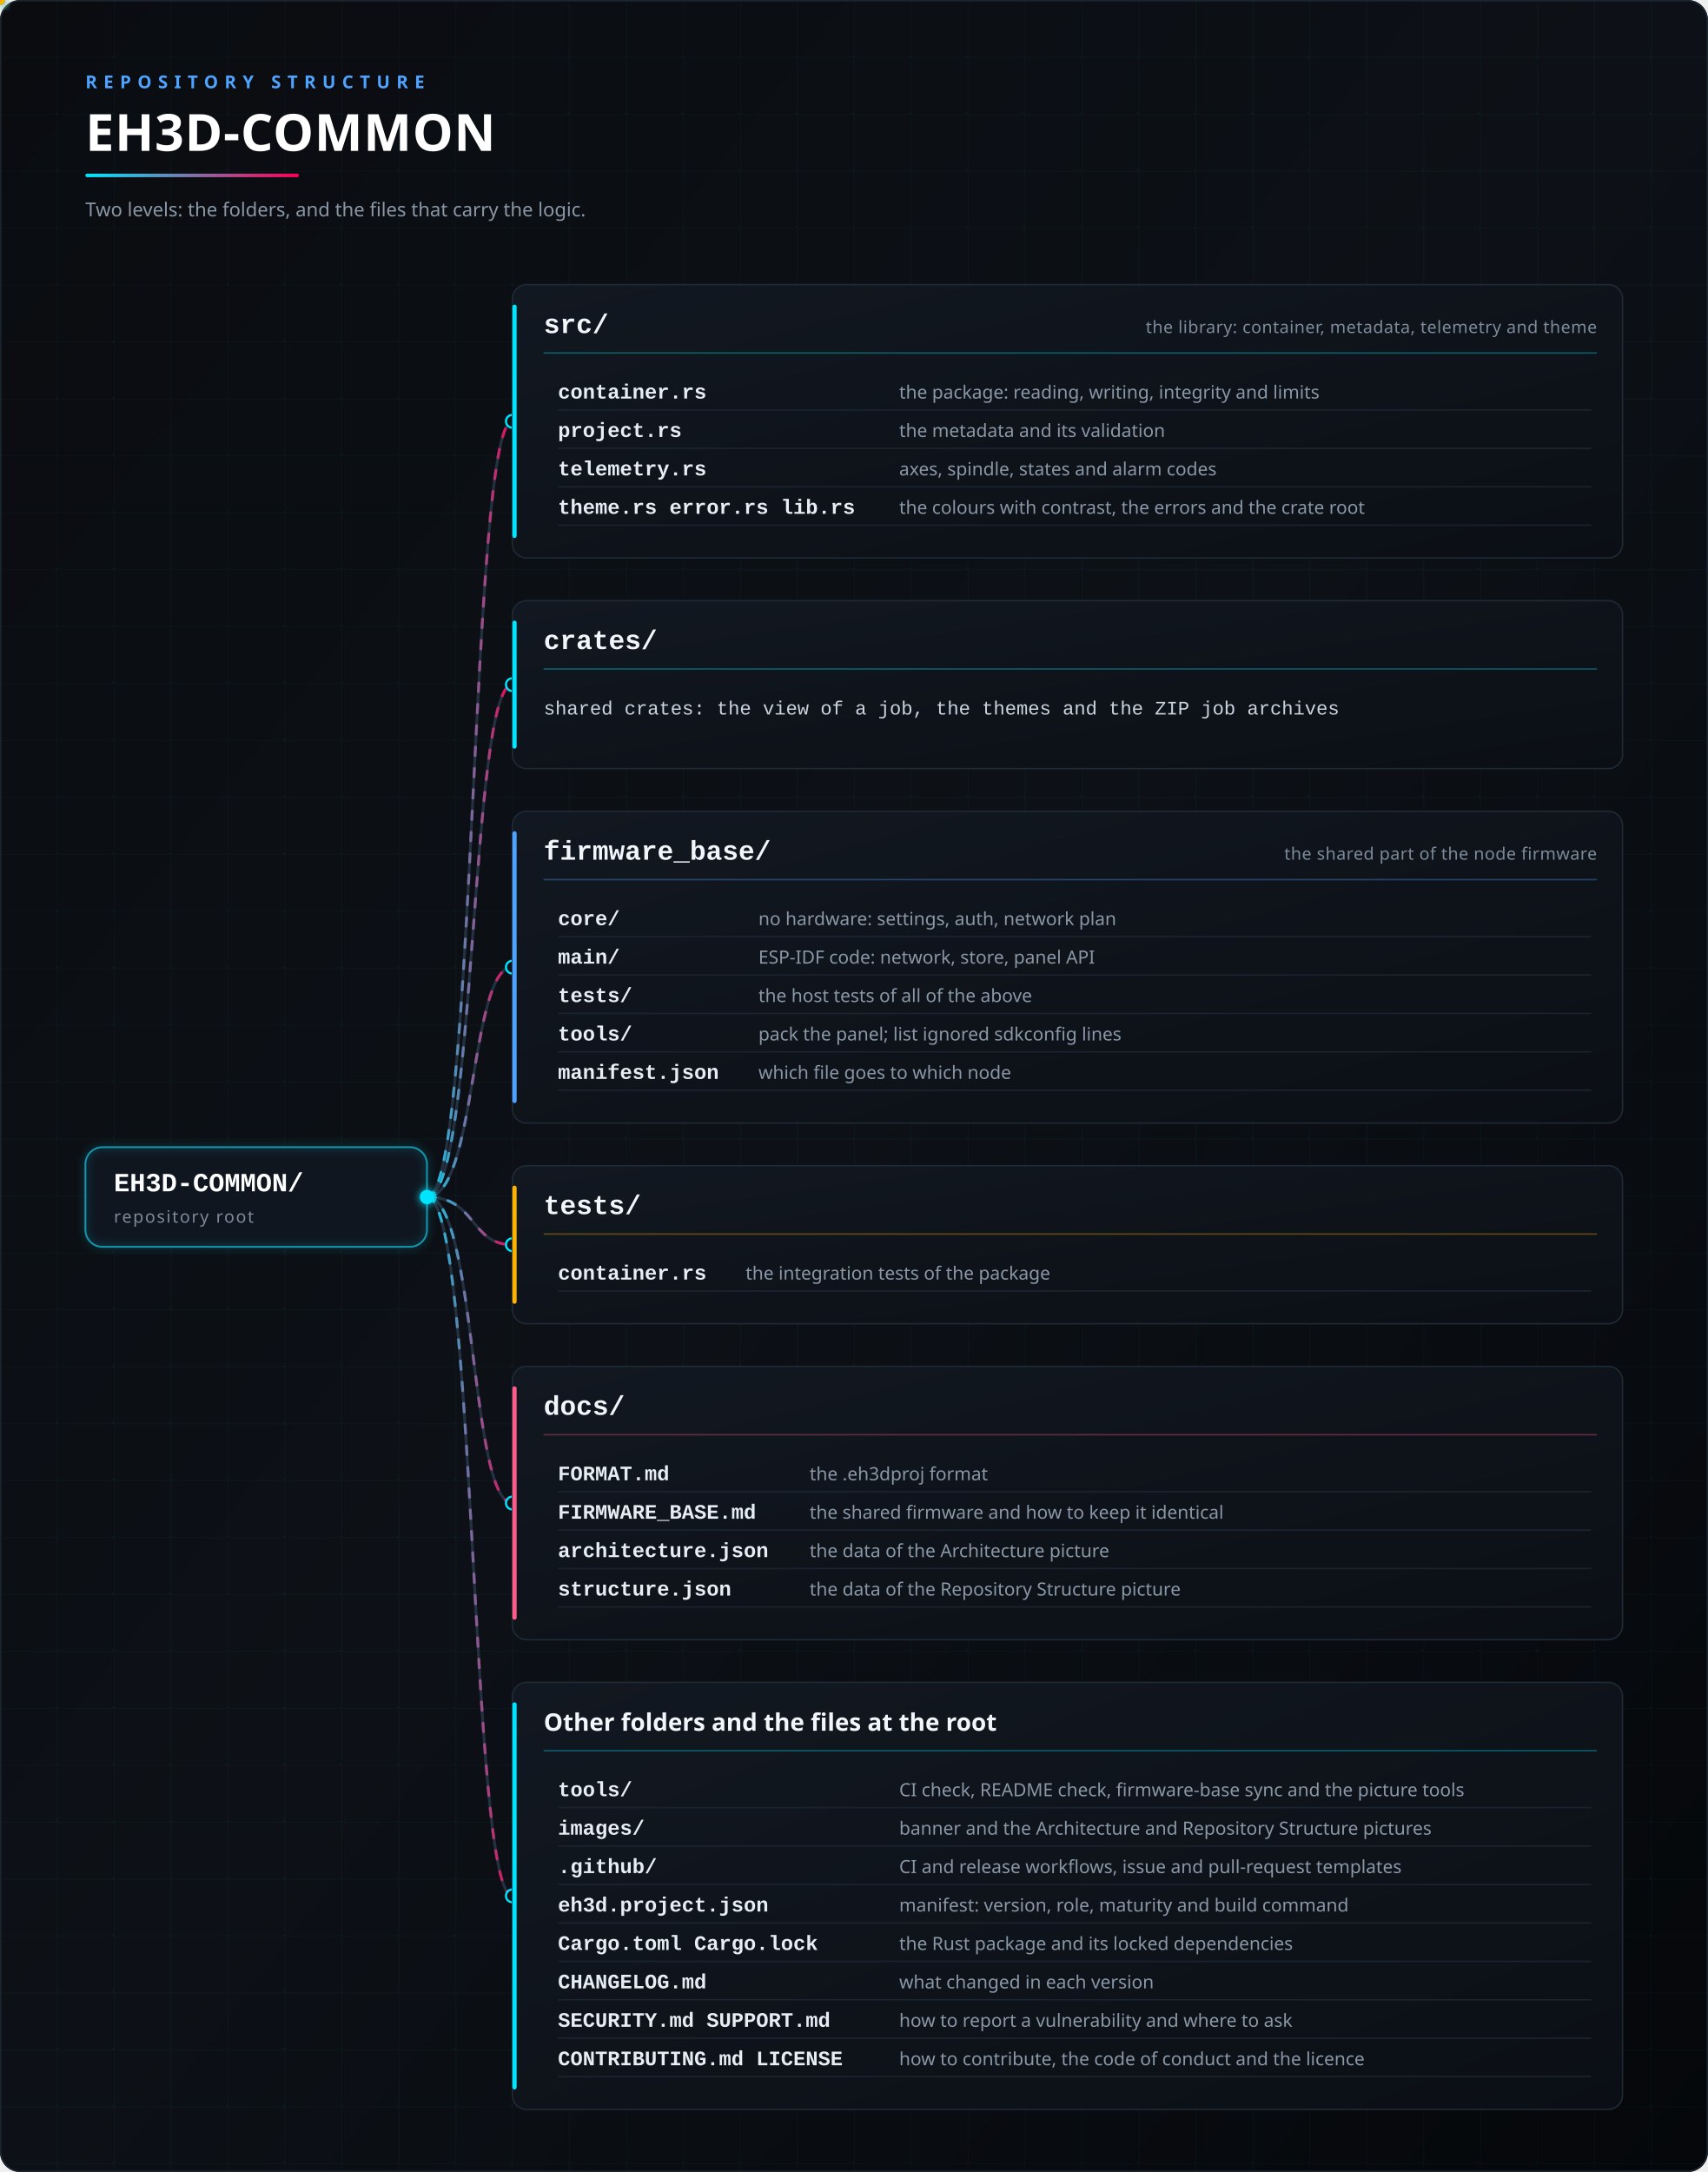
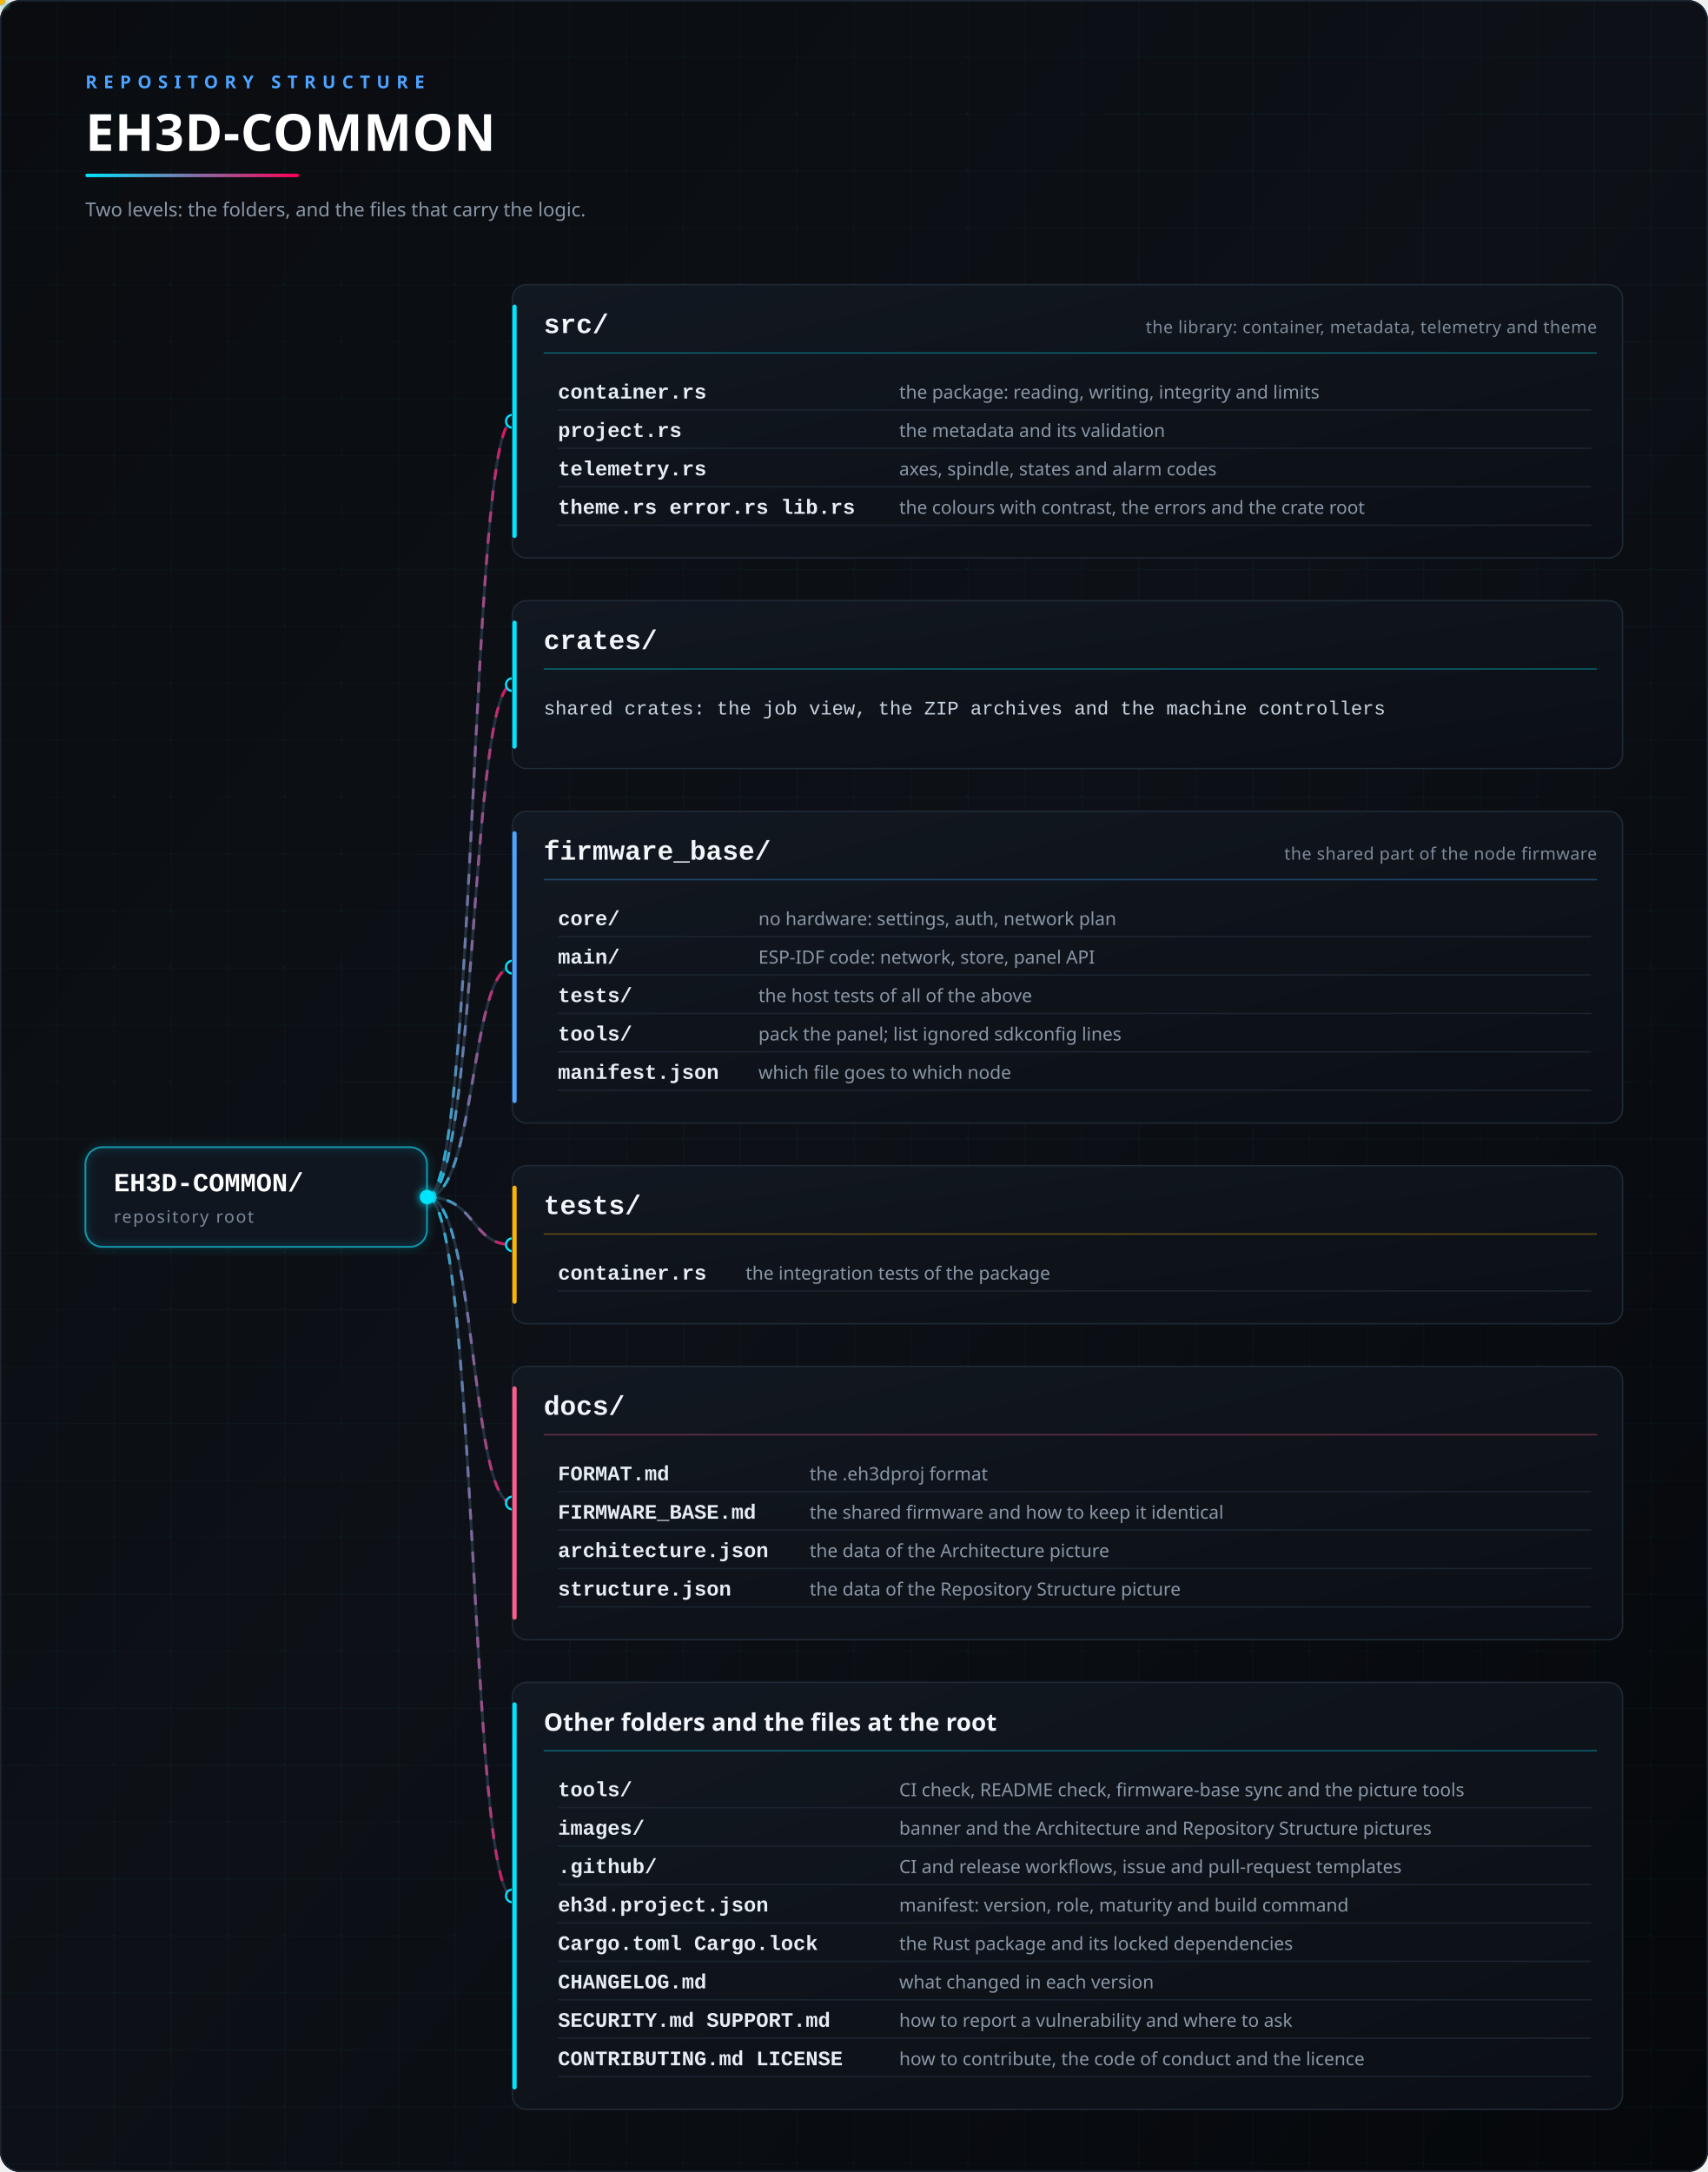
<svg xmlns="http://www.w3.org/2000/svg" viewBox="0 0 1200 1526" width="100%" role="img" aria-labelledby="t d">
  <defs>
    <linearGradient id="bg" x1="0" y1="0" x2="1" y2="1">
      <stop offset="0" stop-color="#0A0C10" />
      <stop offset="0.5" stop-color="#0D1117" />
      <stop offset="1" stop-color="#05070A" />
    </linearGradient>
    <linearGradient id="card" x1="0" y1="0" x2="1" y2="1">
      <stop offset="0" stop-color="#121821" />
      <stop offset="1" stop-color="#0B0F15" />
    </linearGradient>
    <linearGradient id="line" x1="0" y1="0" x2="1" y2="0">
      <stop offset="0" stop-color="#00E5FF" />
      <stop offset="1" stop-color="#FF0055" />
    </linearGradient>
    <filter id="glow" x="-50%" y="-50%" width="200%" height="200%">
      <feGaussianBlur stdDeviation="3" result="b" />
      <feMerge>
        <feMergeNode in="b" />
        <feMergeNode in="SourceGraphic" />
      </feMerge>
    </filter>
    <pattern id="grid" width="40" height="40" patternUnits="userSpaceOnUse">
      <path d="M40 0H0V40" fill="none" stroke="#00E5FF" stroke-opacity="0.035" />
      <circle cx="40" cy="40" r="1" fill="#00E5FF" fill-opacity="0.09" />
    </pattern>
  </defs>
  <rect width="1200" height="1526" rx="14" fill="url(#bg)" />
  <rect width="1200" height="1526" rx="14" fill="url(#grid)" />
  <rect x="0.5" y="0.5" width="1199" height="1525" rx="14" fill="none" stroke="#1B2530" />
  <text x="60" y="62" font-family="'Segoe UI','Noto Sans','Noto Sans CJK SC','Microsoft YaHei','Yu Gothic','Helvetica Neue',Helvetica,Arial,sans-serif" font-size="12.5" font-weight="600" fill="#4DA3FF" text-anchor="start" letter-spacing="4.5">REPOSITORY STRUCTURE</text>
  <text x="60" y="106" font-family="'Segoe UI','Noto Sans','Noto Sans CJK SC','Microsoft YaHei','Yu Gothic','Helvetica Neue',Helvetica,Arial,sans-serif" font-size="36" font-weight="700" fill="#FFFFFF" text-anchor="start" letter-spacing="0.5">EH3D-COMMON</text>
  <rect x="60" y="122" width="150" height="2.5" rx="1.25" fill="url(#line)">
    <animate attributeName="width" values="40;150;150" keyTimes="0;0.4;1" dur="3s" repeatCount="indefinite" />
  </rect>
  <text x="60" y="152" font-family="'Segoe UI','Noto Sans','Noto Sans CJK SC','Microsoft YaHei','Yu Gothic','Helvetica Neue',Helvetica,Arial,sans-serif" font-size="13.5" font-weight="400" fill="#8A97A6" text-anchor="start">Two levels: the folders, and the files that carry the logic.</text>
  <path id="c0" d="M300,841 C335,841 330,296 360,296" fill="none" stroke="#243140" stroke-width="2" />
  <path d="M300,841 C335,841 330,296 360,296" fill="none" stroke="url(#line)" stroke-width="2" stroke-linecap="round" stroke-dasharray="6 9" opacity="0.9">
    <animate attributeName="stroke-dashoffset" from="0" to="-30" dur="1.6s" repeatCount="indefinite" />
  </path>
  <circle cx="360" cy="296" r="4.5" fill="#0D1117" stroke="#00E5FF" stroke-width="1.5" />
  <path id="c1" d="M300,841 C335,841 330,481 360,481" fill="none" stroke="#243140" stroke-width="2" />
  <path d="M300,841 C335,841 330,481 360,481" fill="none" stroke="url(#line)" stroke-width="2" stroke-linecap="round" stroke-dasharray="6 9" opacity="0.9">
    <animate attributeName="stroke-dashoffset" from="0" to="-30" dur="1.6s" repeatCount="indefinite" />
  </path>
  <circle cx="360" cy="481" r="4.5" fill="#0D1117" stroke="#00E5FF" stroke-width="1.5" />
  <path id="c2" d="M300,841 C335,841 330,679.5 360,679.5" fill="none" stroke="#243140" stroke-width="2" />
  <path d="M300,841 C335,841 330,679.5 360,679.5" fill="none" stroke="url(#line)" stroke-width="2" stroke-linecap="round" stroke-dasharray="6 9" opacity="0.9">
    <animate attributeName="stroke-dashoffset" from="0" to="-30" dur="1.6s" repeatCount="indefinite" />
  </path>
  <circle cx="360" cy="679.5" r="4.5" fill="#0D1117" stroke="#00E5FF" stroke-width="1.5" />
  <path id="c3" d="M300,841 C335,841 330,874.5 360,874.5" fill="none" stroke="#243140" stroke-width="2" />
  <path d="M300,841 C335,841 330,874.5 360,874.5" fill="none" stroke="url(#line)" stroke-width="2" stroke-linecap="round" stroke-dasharray="6 9" opacity="0.9">
    <animate attributeName="stroke-dashoffset" from="0" to="-30" dur="1.6s" repeatCount="indefinite" />
  </path>
  <circle cx="360" cy="874.5" r="4.5" fill="#0D1117" stroke="#00E5FF" stroke-width="1.5" />
  <path id="c4" d="M300,841 C335,841 330,1056 360,1056" fill="none" stroke="#243140" stroke-width="2" />
  <path d="M300,841 C335,841 330,1056 360,1056" fill="none" stroke="url(#line)" stroke-width="2" stroke-linecap="round" stroke-dasharray="6 9" opacity="0.9">
    <animate attributeName="stroke-dashoffset" from="0" to="-30" dur="1.6s" repeatCount="indefinite" />
  </path>
  <circle cx="360" cy="1056" r="4.5" fill="#0D1117" stroke="#00E5FF" stroke-width="1.5" />
  <path id="c5" d="M300,841 C335,841 330,1332 360,1332" fill="none" stroke="#243140" stroke-width="2" />
  <path d="M300,841 C335,841 330,1332 360,1332" fill="none" stroke="url(#line)" stroke-width="2" stroke-linecap="round" stroke-dasharray="6 9" opacity="0.9">
    <animate attributeName="stroke-dashoffset" from="0" to="-30" dur="1.6s" repeatCount="indefinite" />
  </path>
  <circle cx="360" cy="1332" r="4.5" fill="#0D1117" stroke="#00E5FF" stroke-width="1.5" />
  <circle r="3.5" fill="#00E5FF" filter="url(#glow)">
    <animateMotion dur="3.4s" repeatCount="indefinite">
      <mpath href="#c0" />
    </animateMotion>
  </circle>
  <circle r="3.5" fill="#4DA3FF" filter="url(#glow)">
    <animateMotion dur="4.2s" repeatCount="indefinite">
      <mpath href="#c1" />
    </animateMotion>
  </circle>
  <circle r="3.5" fill="#FFB300" filter="url(#glow)">
    <animateMotion dur="5.0s" repeatCount="indefinite">
      <mpath href="#c2" />
    </animateMotion>
  </circle>
  <circle r="3.5" fill="#00E5FF" filter="url(#glow)">
    <animateMotion dur="5.8s" repeatCount="indefinite">
      <mpath href="#c3" />
    </animateMotion>
  </circle>
  <circle r="3.5" fill="#4DA3FF" filter="url(#glow)">
    <animateMotion dur="6.6s" repeatCount="indefinite">
      <mpath href="#c4" />
    </animateMotion>
  </circle>
  <circle r="3.5" fill="#FFB300" filter="url(#glow)">
    <animateMotion dur="7.4s" repeatCount="indefinite">
      <mpath href="#c5" />
    </animateMotion>
  </circle>
  <rect x="60" y="806" width="240" height="70" rx="12" fill="#0F1620" stroke="#2A3A4C" stroke-width="1.2" />
  <rect x="60" y="806" width="240" height="70" rx="12" fill="none" stroke="#00E5FF" stroke-opacity="0.5" stroke-width="1.2" filter="url(#glow)">
    <animate attributeName="stroke-opacity" values="0.15;0.6;0.15" dur="3.6s" repeatCount="indefinite" />
  </rect>
  <text x="80" y="837" font-family="'JetBrains Mono','Cascadia Code','SFMono-Regular',Consolas,'Liberation Mono',monospace" font-size="18.5" font-weight="700" fill="#FFFFFF" text-anchor="start">EH3D-COMMON/</text>
  <text x="80" y="859" font-family="'Segoe UI','Noto Sans','Noto Sans CJK SC','Microsoft YaHei','Yu Gothic','Helvetica Neue',Helvetica,Arial,sans-serif" font-size="12" font-weight="400" fill="#7D8A99" text-anchor="start" letter-spacing="1">repository root</text>
  <circle cx="300" cy="841" r="5" fill="#00E5FF" filter="url(#glow)" />
  <rect x="360" y="200" width="780" height="192" rx="10" fill="url(#card)" stroke="#1E2A36" stroke-width="1" />
  <rect x="360" y="214" width="3" height="164" rx="1.5" fill="#00E5FF">
    <animate attributeName="opacity" values="0.55;1;0.55" dur="4s" begin="0s" repeatCount="indefinite" />
  </rect>
  <text x="382" y="234" font-family="'JetBrains Mono','Cascadia Code','SFMono-Regular',Consolas,'Liberation Mono',monospace" font-size="19" font-weight="700" fill="#F2F6FA" text-anchor="start">src/</text>
  <text x="1122" y="234" font-family="'Segoe UI','Noto Sans','Noto Sans CJK SC','Microsoft YaHei','Yu Gothic','Helvetica Neue',Helvetica,Arial,sans-serif" font-size="12" font-weight="400" fill="#7D8A99" text-anchor="end" letter-spacing="0.3">the library: container, metadata, telemetry and theme</text>
  <line x1="382" y1="248" x2="1122" y2="248" stroke="#00E5FF" stroke-opacity="0.35" stroke-width="1" />
  <text x="392" y="280" font-family="'JetBrains Mono','Cascadia Code','SFMono-Regular',Consolas,'Liberation Mono',monospace" font-size="14.5" font-weight="600" fill="#E6EDF3" text-anchor="start">container.rs</text>
  <text x="631.76" y="280" font-family="'Segoe UI','Noto Sans','Noto Sans CJK SC','Microsoft YaHei','Yu Gothic','Helvetica Neue',Helvetica,Arial,sans-serif" font-size="12.8" font-weight="400" fill="#8A97A6" text-anchor="start">the package: reading, writing, integrity and limits</text>
  <line x1="392" y1="288" x2="1118" y2="288" stroke="#1A2430" stroke-width="1" />
  <text x="392" y="307" font-family="'JetBrains Mono','Cascadia Code','SFMono-Regular',Consolas,'Liberation Mono',monospace" font-size="14.5" font-weight="600" fill="#E6EDF3" text-anchor="start">project.rs</text>
  <text x="631.76" y="307" font-family="'Segoe UI','Noto Sans','Noto Sans CJK SC','Microsoft YaHei','Yu Gothic','Helvetica Neue',Helvetica,Arial,sans-serif" font-size="12.8" font-weight="400" fill="#8A97A6" text-anchor="start">the metadata and its validation</text>
  <line x1="392" y1="315" x2="1118" y2="315" stroke="#1A2430" stroke-width="1" />
  <text x="392" y="334" font-family="'JetBrains Mono','Cascadia Code','SFMono-Regular',Consolas,'Liberation Mono',monospace" font-size="14.5" font-weight="600" fill="#E6EDF3" text-anchor="start">telemetry.rs</text>
  <text x="631.76" y="334" font-family="'Segoe UI','Noto Sans','Noto Sans CJK SC','Microsoft YaHei','Yu Gothic','Helvetica Neue',Helvetica,Arial,sans-serif" font-size="12.8" font-weight="400" fill="#8A97A6" text-anchor="start">axes, spindle, states and alarm codes</text>
  <line x1="392" y1="342" x2="1118" y2="342" stroke="#1A2430" stroke-width="1" />
  <text x="392" y="361" font-family="'JetBrains Mono','Cascadia Code','SFMono-Regular',Consolas,'Liberation Mono',monospace" font-size="14.5" font-weight="600" fill="#E6EDF3" text-anchor="start">theme.rs error.rs lib.rs</text>
  <text x="631.76" y="361" font-family="'Segoe UI','Noto Sans','Noto Sans CJK SC','Microsoft YaHei','Yu Gothic','Helvetica Neue',Helvetica,Arial,sans-serif" font-size="12.8" font-weight="400" fill="#8A97A6" text-anchor="start">the colours with contrast, the errors and the crate root</text>
  <line x1="392" y1="369" x2="1118" y2="369" stroke="#1A2430" stroke-width="1" />
  <rect x="360" y="422" width="780" height="118" rx="10" fill="url(#card)" stroke="#1E2A36" stroke-width="1" />
  <rect x="360" y="436" width="3" height="90" rx="1.5" fill="#00E5FF">
    <animate attributeName="opacity" values="0.55;1;0.55" dur="4s" begin="0.6s" repeatCount="indefinite" />
  </rect>
  <text x="382" y="456" font-family="'JetBrains Mono','Cascadia Code','SFMono-Regular',Consolas,'Liberation Mono',monospace" font-size="19" font-weight="700" fill="#F2F6FA" text-anchor="start">crates/</text>
  <line x1="382" y1="470" x2="1122" y2="470" stroke="#00E5FF" stroke-opacity="0.35" stroke-width="1" />
-   <text x="382" y="502" font-family="'JetBrains Mono','Cascadia Code','SFMono-Regular',Consolas,'Liberation Mono',monospace" font-size="13.5" font-weight="400" fill="#C9D4DF" text-anchor="start">shared crates: the view of a job, the themes and the ZIP job archives</text>
+   <text x="382" y="502" font-family="'JetBrains Mono','Cascadia Code','SFMono-Regular',Consolas,'Liberation Mono',monospace" font-size="13.5" font-weight="400" fill="#C9D4DF" text-anchor="start">shared crates: the job view, the ZIP archives and the machine controllers</text>
  <rect x="360" y="570" width="780" height="219" rx="10" fill="url(#card)" stroke="#1E2A36" stroke-width="1" />
  <rect x="360" y="584" width="3" height="191" rx="1.5" fill="#4DA3FF">
    <animate attributeName="opacity" values="0.55;1;0.55" dur="4s" begin="1.2s" repeatCount="indefinite" />
  </rect>
  <text x="382" y="604" font-family="'JetBrains Mono','Cascadia Code','SFMono-Regular',Consolas,'Liberation Mono',monospace" font-size="19" font-weight="700" fill="#F2F6FA" text-anchor="start">firmware_base/</text>
  <text x="1122" y="604" font-family="'Segoe UI','Noto Sans','Noto Sans CJK SC','Microsoft YaHei','Yu Gothic','Helvetica Neue',Helvetica,Arial,sans-serif" font-size="12" font-weight="400" fill="#7D8A99" text-anchor="end" letter-spacing="0.3">the shared part of the node firmware</text>
  <line x1="382" y1="618" x2="1122" y2="618" stroke="#4DA3FF" stroke-opacity="0.35" stroke-width="1" />
  <text x="392" y="650" font-family="'JetBrains Mono','Cascadia Code','SFMono-Regular',Consolas,'Liberation Mono',monospace" font-size="14.5" font-weight="600" fill="#E6EDF3" text-anchor="start">core/</text>
  <text x="532.87" y="650" font-family="'Segoe UI','Noto Sans','Noto Sans CJK SC','Microsoft YaHei','Yu Gothic','Helvetica Neue',Helvetica,Arial,sans-serif" font-size="12.8" font-weight="400" fill="#8A97A6" text-anchor="start">no hardware: settings, auth, network plan</text>
  <line x1="392" y1="658" x2="1118" y2="658" stroke="#1A2430" stroke-width="1" />
  <text x="392" y="677" font-family="'JetBrains Mono','Cascadia Code','SFMono-Regular',Consolas,'Liberation Mono',monospace" font-size="14.5" font-weight="600" fill="#E6EDF3" text-anchor="start">main/</text>
  <text x="532.87" y="677" font-family="'Segoe UI','Noto Sans','Noto Sans CJK SC','Microsoft YaHei','Yu Gothic','Helvetica Neue',Helvetica,Arial,sans-serif" font-size="12.8" font-weight="400" fill="#8A97A6" text-anchor="start">ESP-IDF code: network, store, panel API</text>
  <line x1="392" y1="685" x2="1118" y2="685" stroke="#1A2430" stroke-width="1" />
  <text x="392" y="704" font-family="'JetBrains Mono','Cascadia Code','SFMono-Regular',Consolas,'Liberation Mono',monospace" font-size="14.5" font-weight="600" fill="#E6EDF3" text-anchor="start">tests/</text>
  <text x="532.87" y="704" font-family="'Segoe UI','Noto Sans','Noto Sans CJK SC','Microsoft YaHei','Yu Gothic','Helvetica Neue',Helvetica,Arial,sans-serif" font-size="12.8" font-weight="400" fill="#8A97A6" text-anchor="start">the host tests of all of the above</text>
  <line x1="392" y1="712" x2="1118" y2="712" stroke="#1A2430" stroke-width="1" />
  <text x="392" y="731" font-family="'JetBrains Mono','Cascadia Code','SFMono-Regular',Consolas,'Liberation Mono',monospace" font-size="14.5" font-weight="600" fill="#E6EDF3" text-anchor="start">tools/</text>
  <text x="532.87" y="731" font-family="'Segoe UI','Noto Sans','Noto Sans CJK SC','Microsoft YaHei','Yu Gothic','Helvetica Neue',Helvetica,Arial,sans-serif" font-size="12.8" font-weight="400" fill="#8A97A6" text-anchor="start">pack the panel; list ignored sdkconfig lines</text>
  <line x1="392" y1="739" x2="1118" y2="739" stroke="#1A2430" stroke-width="1" />
  <text x="392" y="758" font-family="'JetBrains Mono','Cascadia Code','SFMono-Regular',Consolas,'Liberation Mono',monospace" font-size="14.5" font-weight="600" fill="#E6EDF3" text-anchor="start">manifest.json</text>
  <text x="532.87" y="758" font-family="'Segoe UI','Noto Sans','Noto Sans CJK SC','Microsoft YaHei','Yu Gothic','Helvetica Neue',Helvetica,Arial,sans-serif" font-size="12.8" font-weight="400" fill="#8A97A6" text-anchor="start">which file goes to which node</text>
  <line x1="392" y1="766" x2="1118" y2="766" stroke="#1A2430" stroke-width="1" />
  <rect x="360" y="819" width="780" height="111" rx="10" fill="url(#card)" stroke="#1E2A36" stroke-width="1" />
  <rect x="360" y="833" width="3" height="83" rx="1.5" fill="#FFB300">
    <animate attributeName="opacity" values="0.55;1;0.55" dur="4s" begin="1.8s" repeatCount="indefinite" />
  </rect>
  <text x="382" y="853" font-family="'JetBrains Mono','Cascadia Code','SFMono-Regular',Consolas,'Liberation Mono',monospace" font-size="19" font-weight="700" fill="#F2F6FA" text-anchor="start">tests/</text>
  <line x1="382" y1="867" x2="1122" y2="867" stroke="#FFB300" stroke-opacity="0.35" stroke-width="1" />
  <text x="392" y="899" font-family="'JetBrains Mono','Cascadia Code','SFMono-Regular',Consolas,'Liberation Mono',monospace" font-size="14.5" font-weight="600" fill="#E6EDF3" text-anchor="start">container.rs</text>
  <text x="523.88" y="899" font-family="'Segoe UI','Noto Sans','Noto Sans CJK SC','Microsoft YaHei','Yu Gothic','Helvetica Neue',Helvetica,Arial,sans-serif" font-size="12.8" font-weight="400" fill="#8A97A6" text-anchor="start">the integration tests of the package</text>
  <line x1="392" y1="907" x2="1118" y2="907" stroke="#1A2430" stroke-width="1" />
  <rect x="360" y="960" width="780" height="192" rx="10" fill="url(#card)" stroke="#1E2A36" stroke-width="1" />
  <rect x="360" y="974" width="3" height="164" rx="1.5" fill="#FF5C8A">
    <animate attributeName="opacity" values="0.55;1;0.55" dur="4s" begin="2.4s" repeatCount="indefinite" />
  </rect>
  <text x="382" y="994" font-family="'JetBrains Mono','Cascadia Code','SFMono-Regular',Consolas,'Liberation Mono',monospace" font-size="19" font-weight="700" fill="#F2F6FA" text-anchor="start">docs/</text>
  <line x1="382" y1="1008" x2="1122" y2="1008" stroke="#FF5C8A" stroke-opacity="0.35" stroke-width="1" />
  <text x="392" y="1040" font-family="'JetBrains Mono','Cascadia Code','SFMono-Regular',Consolas,'Liberation Mono',monospace" font-size="14.5" font-weight="600" fill="#E6EDF3" text-anchor="start">FORMAT.md</text>
  <text x="568.83" y="1040" font-family="'Segoe UI','Noto Sans','Noto Sans CJK SC','Microsoft YaHei','Yu Gothic','Helvetica Neue',Helvetica,Arial,sans-serif" font-size="12.8" font-weight="400" fill="#8A97A6" text-anchor="start">the .eh3dproj format</text>
  <line x1="392" y1="1048" x2="1118" y2="1048" stroke="#1A2430" stroke-width="1" />
  <text x="392" y="1067" font-family="'JetBrains Mono','Cascadia Code','SFMono-Regular',Consolas,'Liberation Mono',monospace" font-size="14.5" font-weight="600" fill="#E6EDF3" text-anchor="start">FIRMWARE_BASE.md</text>
  <text x="568.83" y="1067" font-family="'Segoe UI','Noto Sans','Noto Sans CJK SC','Microsoft YaHei','Yu Gothic','Helvetica Neue',Helvetica,Arial,sans-serif" font-size="12.8" font-weight="400" fill="#8A97A6" text-anchor="start">the shared firmware and how to keep it identical</text>
  <line x1="392" y1="1075" x2="1118" y2="1075" stroke="#1A2430" stroke-width="1" />
  <text x="392" y="1094" font-family="'JetBrains Mono','Cascadia Code','SFMono-Regular',Consolas,'Liberation Mono',monospace" font-size="14.5" font-weight="600" fill="#E6EDF3" text-anchor="start">architecture.json</text>
  <text x="568.83" y="1094" font-family="'Segoe UI','Noto Sans','Noto Sans CJK SC','Microsoft YaHei','Yu Gothic','Helvetica Neue',Helvetica,Arial,sans-serif" font-size="12.8" font-weight="400" fill="#8A97A6" text-anchor="start">the data of the Architecture picture</text>
  <line x1="392" y1="1102" x2="1118" y2="1102" stroke="#1A2430" stroke-width="1" />
  <text x="392" y="1121" font-family="'JetBrains Mono','Cascadia Code','SFMono-Regular',Consolas,'Liberation Mono',monospace" font-size="14.5" font-weight="600" fill="#E6EDF3" text-anchor="start">structure.json</text>
  <text x="568.83" y="1121" font-family="'Segoe UI','Noto Sans','Noto Sans CJK SC','Microsoft YaHei','Yu Gothic','Helvetica Neue',Helvetica,Arial,sans-serif" font-size="12.8" font-weight="400" fill="#8A97A6" text-anchor="start">the data of the Repository Structure picture</text>
  <line x1="392" y1="1129" x2="1118" y2="1129" stroke="#1A2430" stroke-width="1" />
  <rect x="360" y="1182" width="780" height="300" rx="10" fill="url(#card)" stroke="#1E2A36" stroke-width="1" />
  <rect x="360" y="1196" width="3" height="272" rx="1.5" fill="#00E5FF">
    <animate attributeName="opacity" values="0.55;1;0.55" dur="4s" begin="3s" repeatCount="indefinite" />
  </rect>
  <text x="382" y="1216" font-family="'Segoe UI','Noto Sans','Noto Sans CJK SC','Microsoft YaHei','Yu Gothic','Helvetica Neue',Helvetica,Arial,sans-serif" font-size="17" font-weight="700" fill="#F2F6FA" text-anchor="start">Other folders and the files at the root</text>
  <line x1="382" y1="1230" x2="1122" y2="1230" stroke="#00E5FF" stroke-opacity="0.35" stroke-width="1" />
  <text x="392" y="1262" font-family="'JetBrains Mono','Cascadia Code','SFMono-Regular',Consolas,'Liberation Mono',monospace" font-size="14.5" font-weight="600" fill="#E6EDF3" text-anchor="start">tools/</text>
  <text x="631.76" y="1262" font-family="'Segoe UI','Noto Sans','Noto Sans CJK SC','Microsoft YaHei','Yu Gothic','Helvetica Neue',Helvetica,Arial,sans-serif" font-size="12.8" font-weight="400" fill="#8A97A6" text-anchor="start">CI check, README check, firmware-base sync and the picture tools</text>
  <line x1="392" y1="1270" x2="1118" y2="1270" stroke="#1A2430" stroke-width="1" />
  <text x="392" y="1289" font-family="'JetBrains Mono','Cascadia Code','SFMono-Regular',Consolas,'Liberation Mono',monospace" font-size="14.5" font-weight="600" fill="#E6EDF3" text-anchor="start">images/</text>
  <text x="631.76" y="1289" font-family="'Segoe UI','Noto Sans','Noto Sans CJK SC','Microsoft YaHei','Yu Gothic','Helvetica Neue',Helvetica,Arial,sans-serif" font-size="12.8" font-weight="400" fill="#8A97A6" text-anchor="start">banner and the Architecture and Repository Structure pictures</text>
  <line x1="392" y1="1297" x2="1118" y2="1297" stroke="#1A2430" stroke-width="1" />
  <text x="392" y="1316" font-family="'JetBrains Mono','Cascadia Code','SFMono-Regular',Consolas,'Liberation Mono',monospace" font-size="14.5" font-weight="600" fill="#E6EDF3" text-anchor="start">.github/</text>
  <text x="631.76" y="1316" font-family="'Segoe UI','Noto Sans','Noto Sans CJK SC','Microsoft YaHei','Yu Gothic','Helvetica Neue',Helvetica,Arial,sans-serif" font-size="12.8" font-weight="400" fill="#8A97A6" text-anchor="start">CI and release workflows, issue and pull-request templates</text>
  <line x1="392" y1="1324" x2="1118" y2="1324" stroke="#1A2430" stroke-width="1" />
  <text x="392" y="1343" font-family="'JetBrains Mono','Cascadia Code','SFMono-Regular',Consolas,'Liberation Mono',monospace" font-size="14.5" font-weight="600" fill="#E6EDF3" text-anchor="start">eh3d.project.json</text>
  <text x="631.76" y="1343" font-family="'Segoe UI','Noto Sans','Noto Sans CJK SC','Microsoft YaHei','Yu Gothic','Helvetica Neue',Helvetica,Arial,sans-serif" font-size="12.8" font-weight="400" fill="#8A97A6" text-anchor="start">manifest: version, role, maturity and build command</text>
  <line x1="392" y1="1351" x2="1118" y2="1351" stroke="#1A2430" stroke-width="1" />
  <text x="392" y="1370" font-family="'JetBrains Mono','Cascadia Code','SFMono-Regular',Consolas,'Liberation Mono',monospace" font-size="14.5" font-weight="600" fill="#E6EDF3" text-anchor="start">Cargo.toml  Cargo.lock</text>
  <text x="631.76" y="1370" font-family="'Segoe UI','Noto Sans','Noto Sans CJK SC','Microsoft YaHei','Yu Gothic','Helvetica Neue',Helvetica,Arial,sans-serif" font-size="12.8" font-weight="400" fill="#8A97A6" text-anchor="start">the Rust package and its locked dependencies</text>
  <line x1="392" y1="1378" x2="1118" y2="1378" stroke="#1A2430" stroke-width="1" />
  <text x="392" y="1397" font-family="'JetBrains Mono','Cascadia Code','SFMono-Regular',Consolas,'Liberation Mono',monospace" font-size="14.5" font-weight="600" fill="#E6EDF3" text-anchor="start">CHANGELOG.md</text>
  <text x="631.76" y="1397" font-family="'Segoe UI','Noto Sans','Noto Sans CJK SC','Microsoft YaHei','Yu Gothic','Helvetica Neue',Helvetica,Arial,sans-serif" font-size="12.8" font-weight="400" fill="#8A97A6" text-anchor="start">what changed in each version</text>
  <line x1="392" y1="1405" x2="1118" y2="1405" stroke="#1A2430" stroke-width="1" />
  <text x="392" y="1424" font-family="'JetBrains Mono','Cascadia Code','SFMono-Regular',Consolas,'Liberation Mono',monospace" font-size="14.5" font-weight="600" fill="#E6EDF3" text-anchor="start">SECURITY.md  SUPPORT.md</text>
  <text x="631.76" y="1424" font-family="'Segoe UI','Noto Sans','Noto Sans CJK SC','Microsoft YaHei','Yu Gothic','Helvetica Neue',Helvetica,Arial,sans-serif" font-size="12.8" font-weight="400" fill="#8A97A6" text-anchor="start">how to report a vulnerability and where to ask</text>
  <line x1="392" y1="1432" x2="1118" y2="1432" stroke="#1A2430" stroke-width="1" />
  <text x="392" y="1451" font-family="'JetBrains Mono','Cascadia Code','SFMono-Regular',Consolas,'Liberation Mono',monospace" font-size="14.5" font-weight="600" fill="#E6EDF3" text-anchor="start">CONTRIBUTING.md  LICENSE</text>
  <text x="631.76" y="1451" font-family="'Segoe UI','Noto Sans','Noto Sans CJK SC','Microsoft YaHei','Yu Gothic','Helvetica Neue',Helvetica,Arial,sans-serif" font-size="12.8" font-weight="400" fill="#8A97A6" text-anchor="start">how to contribute, the code of conduct and the licence</text>
  <line x1="392" y1="1459" x2="1118" y2="1459" stroke="#1A2430" stroke-width="1" />
</svg>
